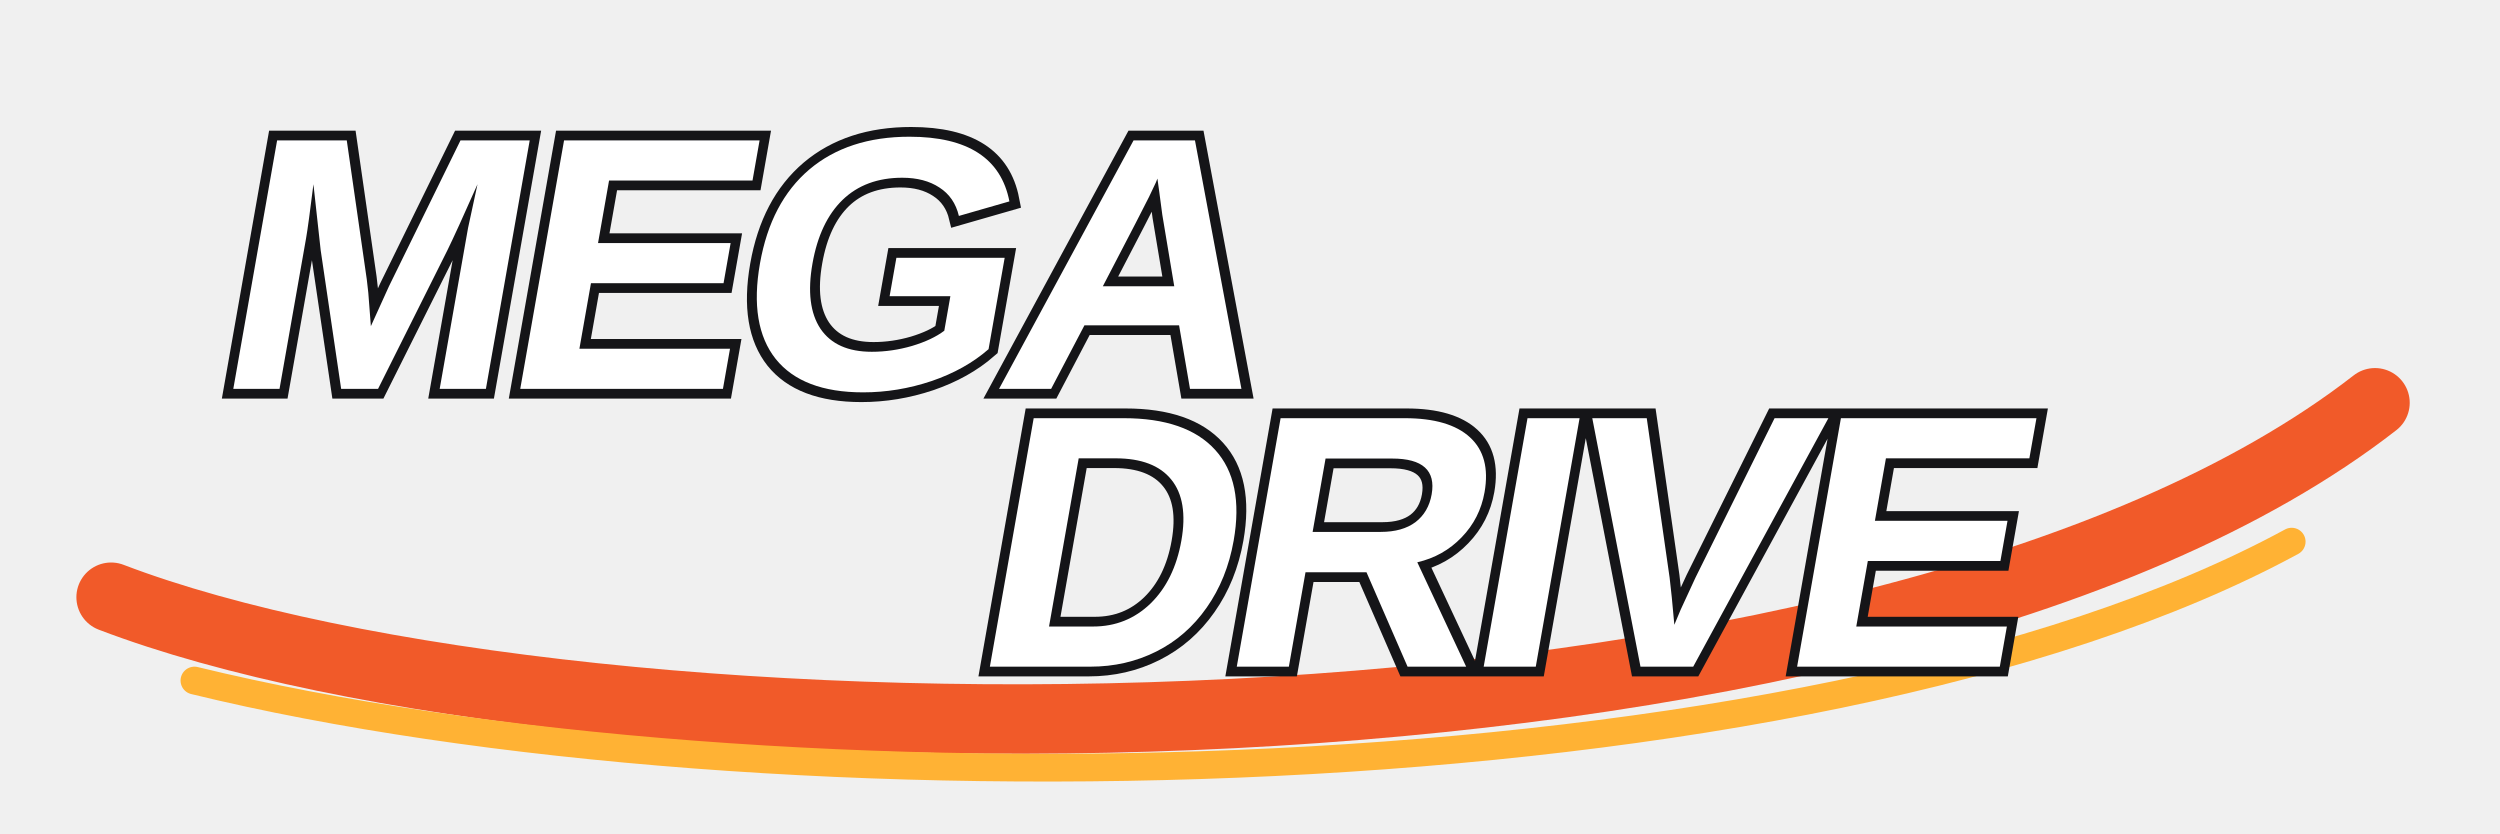
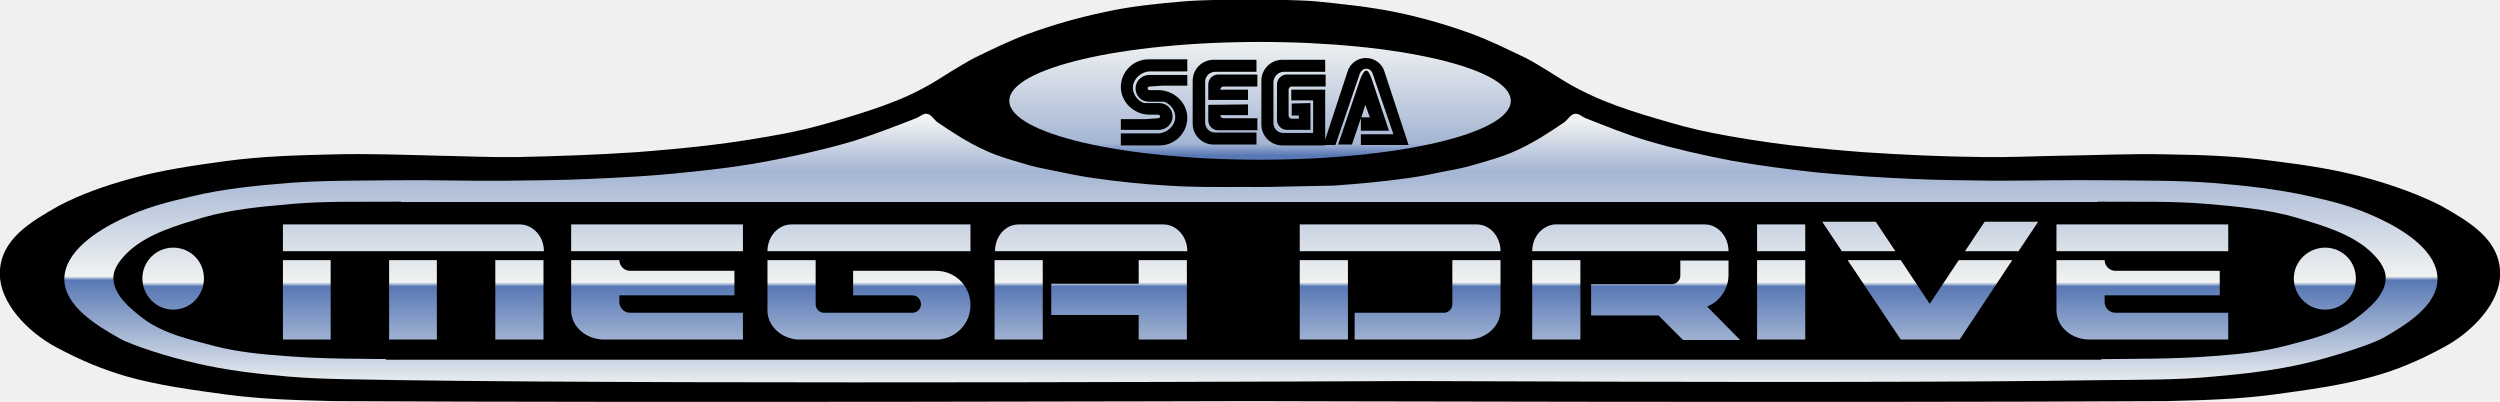
- <svg xmlns="http://www.w3.org/2000/svg" role="img" viewBox="0 0 180 60">
-   <path d="M8 43C42 56 135 57 171 29" fill="none" stroke="#f15a29" stroke-width="5" stroke-linecap="round" />
-   <path d="M14 49C55 59 130 58 165 39" fill="none" stroke="#ffb234" stroke-width="2" stroke-linecap="round" />
-   <g transform="skewX(-10)" font-family="Arial Black,Arial,sans-serif" font-weight="900" letter-spacing="-1">
-     <text x="20" y="28" fill="#ffffff" stroke="#151518" stroke-width="1.4" paint-order="stroke" font-size="26">MEGA</text>
-     <text x="78" y="48" fill="#ffffff" stroke="#151518" stroke-width="1.4" paint-order="stroke" font-size="26">DRIVE</text>
+ <svg xmlns="http://www.w3.org/2000/svg" id="Layer_1" viewBox="0 0 560.3 90.1" width="2500" height="402">
+   <style>.st0{stroke:#000}.st1{fill:url(#path6288-1-5-9-9_1_)}.st2{fill:url(#path7243_1_)}.st3,.st4{stroke:#000;stroke-width:1}.st4{stroke-width:1.239}.st5{fill:url(#rect7344_1_)}</style>
+   <g id="layer3">
+     <g id="g7132-3" transform="matrix(-1 0 0 1 572.246 0)">
+       <path id="path6288-1-5" class="st0" d="M86.8 89.4c-8.1-.2-16.2-.4-24.3-1.5-7.3-1-14.9-2-22-4-5.4-1.5-9.9-3.4-15.7-6.5-6.7-3.6-12.4-10-12.4-16 0-7.4 6.6-11.2 12.9-14.8 4.9-2.5 10.5-4.5 15.8-6 7.1-2 14.2-3.1 21.5-4 8.1-1.1 15.9-1.4 24.1-1.5 7.8-.2 15.9.2 23.6.3 6 .1 11.8.4 17.8.3 8.8-.1 17.7-.5 26.6-1.1 5.3-.4 10.7-.9 15.9-1.5 6-.7 12.8-1.8 17.9-2.8 5.1-1 8.4-2 12.5-3.2 4.1-1.2 8.2-2.5 12.1-4.1 2.5-1 4.7-2.1 7.1-3.4 1.8-1 3.6-2.2 5.4-3.3 1.7-1 3.2-2 5-2.9 4-1.9 8-3.9 12.1-5.4 5.5-2 11.1-3.6 16.9-4.8 5.9-1.2 11.9-1.8 17.8-2.4 3-.3 14.7-.5 14.7-.5s11.6.2 14.7.5c6 .5 12 1.1 17.8 2.4 5.8 1.2 11.3 2.8 16.9 4.8 4.1 1.5 8.2 3.5 12.1 5.4 1.7.9 3.3 1.9 5 2.9 1.8 1.1 3.6 2.3 5.4 3.3 2.3 1.3 4.6 2.4 7.1 3.4 3.9 1.6 8.1 2.9 12.1 4.1 4.1 1.2 7.4 2.2 12.5 3.2s11.9 2.1 17.9 2.8c5.3.6 10.6 1.1 15.9 1.5 8.8.6 17.7.9 26.6 1.1 6 .1 11.8-.2 17.8-.3 7.8-.2 15.9-.5 23.6-.3 8.1.2 16 .4 24.1 1.5 7.3 1 14.4 2 21.5 4 5.4 1.5 10.9 3.4 15.8 6 6.3 3.6 12.9 7.4 12.9 14.8 0 6-5.7 12.4-12.4 16-5.8 3.1-10.3 4.9-15.7 6.5-7.1 2-14.7 3-22 4-8.1 1.1-16.2 1.3-24.3 1.5-70 .4-205.3 0-205.3 0s-135.3.4-205.3 0z" />
+     </g>
+   </g>
+   <g id="layer4">
+     <linearGradient id="path6288-1-5-9-9_1_" gradientUnits="userSpaceOnUse" x1="280.507" y1="64.777" x2="280.507" y2="4.777" gradientTransform="matrix(1 0 0 -1 0 91.554)">
+       <stop offset="0" stop-color="#f1f3f2" />
+       <stop offset=".194" stop-color="#a4b5d3" />
+       <stop offset=".586" stop-color="#f1f3f2" />
+       <stop offset=".6" stop-color="#5878b5" />
+       <stop offset="1" stop-color="#f1f3f2" />
+     </linearGradient>
+     <path id="path6288-1-5-9-9" class="st1" d="M261.8 41.6c-5.6-.3-11.2-.9-16.8-1.7-2.9-.4-5.7-1-8.6-1.6-1.8-.4-3.7-.7-5.5-1.2-3.4-1-6.9-1.9-10.1-3.4-3.8-1.7-7.3-4-10.7-6.3-.8-.6-1.4-1.8-2.4-1.9-.8-.1-1.6.7-2.4 1-4.6 1.8-9.3 3.6-14 5.1-6.1 1.8-12.3 3.2-18.6 4.4-6.2 1.2-12.4 2-18.7 2.6-7.3.8-14.6 1.2-21.9 1.5-6.1.3-12.3.3-18.4.4-8.4.1-16.7-.2-25.1-.1-8 .1-15.9 0-23.9.6-7.3.6-14.6 1.3-21.7 3-5.5 1.3-10.2 2.4-16 5.2-5.4 2.6-12.5 7.2-12.6 13.3 0 6 7 10.3 12.3 13.3 2.8 1.6 11.3 4.3 17.2 5.6 6.8 1.6 13.7 2.4 20.7 3 8.3.7 16.7.6 25 .8 68.2 1 226.4.2 226.4.2 76 .3 123.5.3 155.1-.2 8.3-.1 16.7 0 25-.8 6.9-.6 13.9-1.4 20.7-3 5.9-1.4 14.4-4.1 17.2-5.6 5.3-3 12.3-7.3 12.3-13.3 0-6.1-7.2-10.7-12.6-13.3-5.8-2.8-10.6-4-16-5.2-7.1-1.6-14.4-2.4-21.7-3-7.9-.6-15.9-.5-23.9-.6-8.4-.1-16.7.1-25.1.1-6.1-.1-12.3-.1-18.4-.4-7.3-.3-14.6-.8-21.9-1.5-6.3-.7-12.5-1.5-18.7-2.6-6.2-1.2-12.5-2.6-18.6-4.4-4.8-1.4-9.4-3.3-14-5.1-.8-.3-1.5-1.1-2.4-1-1 .1-1.6 1.3-2.4 1.9-3.4 2.3-6.9 4.6-10.7 6.3-3.2 1.5-6.7 2.4-10.1 3.4-1.8.5-3.7.9-5.5 1.2-2.9.6-5.7 1.2-8.6 1.6-5.6.8-11.2 1.3-16.8 1.7-19.7.4-13.5.3-19.7.3-6.7 0-11.5.1-17.4-.3z" />
+     <linearGradient id="path7243_1_" gradientUnits="userSpaceOnUse" x1="-162.882" y1="511.834" x2="-162.882" y2="509.734" gradientTransform="matrix(2.5123 0 0 -12.4474 691.609 6379.71)">
+       <stop offset="0" stop-color="#f1f3f2" />
+       <stop offset=".898" stop-color="#a4b5d3" />
+       <stop offset="1" stop-color="#5878b5" />
+     </linearGradient>
+     <path id="path7243" class="st2" d="M338.6 22.6c0 7.3-25.2 13.2-56.2 13.2s-56.2-5.9-56.2-13.2c0-7.3 25.2-13.2 56.2-13.2s56.2 5.9 56.2 13.2z" />
+   </g>
+   <g id="layer7">
+     <path id="path6288-1-5-9-9-4" class="st3" d="M90 80c-8.3-.1-17.3 0-26-.7-5.4-.4-10.8-.9-16.1-2.3-5.3-1.4-11.1-2.7-15.5-6-2.9-2.2-6.5-5.2-6.5-8.7 0-2.2 1.8-4.2 3.4-5.7 4.4-3.9 10.5-5.6 16.1-7.3 6.5-1.9 13.3-2.5 20.1-3.1 8.1-.7 16.4-.4 24.4-.5" />
+     <path id="path6288-1-5-9-9-4-4" class="st3" d="M470 80c8.3-.1 17.4 0 26.1-.7 5.4-.4 10.8-.9 16.1-2.3 5.3-1.4 11.1-2.7 15.5-6 2.9-2.2 6.5-5.2 6.5-8.7 0-2.2-1.8-4.2-3.4-5.7-4.4-3.9-10.5-5.6-16.1-7.3-6.5-1.9-13.3-2.5-20.1-3.1-8.1-.7-16.5-.4-24.5-.5" />
+     <path id="rect7309" class="st4" d="M87.1 45.9h383.2V80H87.1z" />
+   </g>
+   <g id="layer2">
+     <path id="path16-1" d="M302 16.1l-5.4 16.4h2.7l5.4-15.8c.2-.7.8-1.3 1.5-1.3s1.3.5 1.5 1.3l4.6 13.4H305v2.4h10.7l-5.4-16.4c-.5-1.8-2.2-3.1-4.2-3.1-1.9 0-3.6 1.3-4.1 3.1zm3.1 10.2l.9-2.8 1 2.8h-1.9zm-.4-8.1l-4.8 14.2h3.1l2-5.9v2.8h6.3l-3.7-11.1c-.2-.6-.8-2.4-1.4-2.4-.7.1-1.3 1.8-1.5 2.4zm-17-2.1h9.3v-2.7h-9.6c-2.6 0-4.7 2.1-4.7 4.7v9.8c0 2.6 2.1 4.7 4.7 4.7h9.6V20.1h-7.6v2.4h4.9v7.3h-6.7c-1.2 0-2.2-1-2.2-2.2v-9.3c.1-1.2 1.1-2.2 2.3-2.2zm1.8 7.1v2.7h1.6v.7h-1.6c-.4 0-.7-.3-.7-.7v-5.8c0-.4.3-.7.7-.7h7.6v-2.7h-8.7c-1.2 0-2.2 1-2.2 2.2v8c0 1.2 1 2.2 2.2 2.2h5.3v-6l-4.2.1zm-17.2-7.1h9.3v-2.7H272c-2.6 0-4.7 2.1-4.7 4.7v9.6c0 2.6 2.1 4.7 4.7 4.7h9.6v-2.7h-9.3c-1.2 0-2.2-1-2.2-2.2v-9.2c0-1.2 1-2.2 2.2-2.2zm7.4 6.4v-2.4h-6.2c0-.4.3-.7.7-.7h7.6v-2.7H273c-1.2 0-2.2 1-2.2 2.2v3.5h8.9v.1zm0 .9v2.4h-6.2c0 .4.3.7.7.7h7.6v2.7H273c-1.2 0-2.2-1-2.2-2.2v-3.5l8.9-.1zm-22.9 3.3h-5.6v2.4h8.7c1.6-.1 2.9-1.4 2.9-3 0-1.7-1.3-3-3-3h-3.4c-1.4-.5-2.5-1.9-2.5-3.4 0-2 1.9-3.7 3.9-3.7h8.3v-2.7h-8.7c-3.4 0-6.2 2.8-6.2 6.2 0 3.4 3 6.2 6.4 6.2h2c.2 0 .4.2.4.4s-.2.4-.4.4l-2.8.2zm3.7-7.5h5.6v-2.4h-8.7c-1.6.1-2.9 1.4-2.9 3 0 1.7 1.3 3 3 3h3.4c1.4.5 2.5 1.9 2.5 3.4 0 2-1.9 3.7-3.9 3.7h-8.3v2.7h8.7c3.4 0 6.2-2.8 6.2-6.2 0-3.4-3-6.2-6.5-6.2h-2c-.2 0-.4-.2-.4-.4s.2-.4.4-.4l2.9-.2z" />
+     <linearGradient id="rect7344_1_" gradientUnits="userSpaceOnUse" x1="280.915" y1="64.777" x2="280.915" y2=".777" gradientTransform="matrix(1 0 0 -1 -1 90.554)">
+       <stop offset="0" stop-color="#f1f3f2" />
+       <stop offset=".194" stop-color="#a4b5d3" />
+       <stop offset=".586" stop-color="#f1f3f2" />
+       <stop offset=".6" stop-color="#5878b5" />
+       <stop offset="1" stop-color="#f1f3f2" />
+     </linearGradient>
+     <path id="rect7344" class="st5" d="M408.4 49.7l4.4 6.6h12l-4.4-6.6h-12zm36.4 0l-4.4 6.6h12l4.4-6.6h-12zm-381.4.6v6h58.5c0-3.3-2.4-5.9-5.3-6H63.4zm64.6 0v6h38.5v-6H128zm49.4 0c-3 0-5.4 2.7-5.4 6h45.5v-6h-40.1zm50.9 0c-3 0-5.3 2.7-5.3 6h43.1c0-3.3-2.4-6-5.4-6H228.3zm63 0v6h45c0-3.3-2.4-6-5.3-6h-39.7zm57.1 0c-2.8.3-5 2.8-5 6h44c0-3.3-2.4-6-5.3-6h-33.7zm45.4 0v6h10.8v-6h-10.8zm67.1 0v6h38.5v-6h-38.5zM38.8 55.5c-3.8 0-6.9 3.1-6.9 6.9s3.1 7 6.9 7 6.9-3.1 6.9-7-3.1-6.9-6.9-6.9zm482.3 0c-3.8 0-7 3.1-7 6.9s3.1 7 7 7 6.9-3.1 6.9-7-3.1-6.9-6.9-6.9zM63.4 58.3v17.8h10.7V58.3H63.4zm23.8 0v17.8h10.7V58.3H87.2zm23.8 0v17.8h10.8V58.3H111zm17 0v11.4c.1 3.6 3.4 6.4 7.4 6.4h31.1v-6h-25.3c-1.3 0-2.4-1.1-2.4-2.4v-1.5h25.8v-5.5h-23.4c-1.3 0-2.4-1.1-2.4-2.4H128zm44 0v11.6c.2 3.3 3.1 5.9 6.7 6.2h31.6c4-.3 7.2-3.6 7.2-7.7 0-4.3-3.4-7.7-7.7-7.7h-18.6v5.5h13.3c1.1 0 1.9.9 1.9 2s-.9 1.9-1.9 1.9h-19.8c-1.1 0-1.9-.9-1.9-1.9v-9.9H172zm50.9 0v17.8h10.8V58.3h-10.8zm32.3 0v5.3h-19.6v7h19.6v5.5H266V58.3h-10.8zm36.1 0v17.8h10.8V58.3h-10.8zm34.2 0v9.9c0 1.1-.9 1.9-1.9 1.9h-20v6h25.9c3.8-.3 6.8-3.1 6.8-6.6V58.3h-10.8zm17.9 0v17.8h10.8V58.3h-10.8zm33.2 0v3.5c0 1-.9 1.9-1.9 1.9H356.6v7h15.1l5.5 5.5H390l-7.4-7.5c2.8-1.1 4.8-3.9 4.8-7.1v-3.2H376.6zm17.2 0v17.8h10.8V58.3h-10.8zm20.3 0L426 76.1h13.2L451 58.3h-12l-6.5 9.8-6.5-9.8h-11.9zm46.8 0v11.4c.1 3.6 3.4 6.4 7.4 6.4h31.1v-6h-25.3c-1.3 0-2.4-1.1-2.4-2.4v-1.5h25.8v-5.5h-23.4c-1.3 0-2.4-1.1-2.4-2.4h-10.8z" />
  </g>
</svg>
